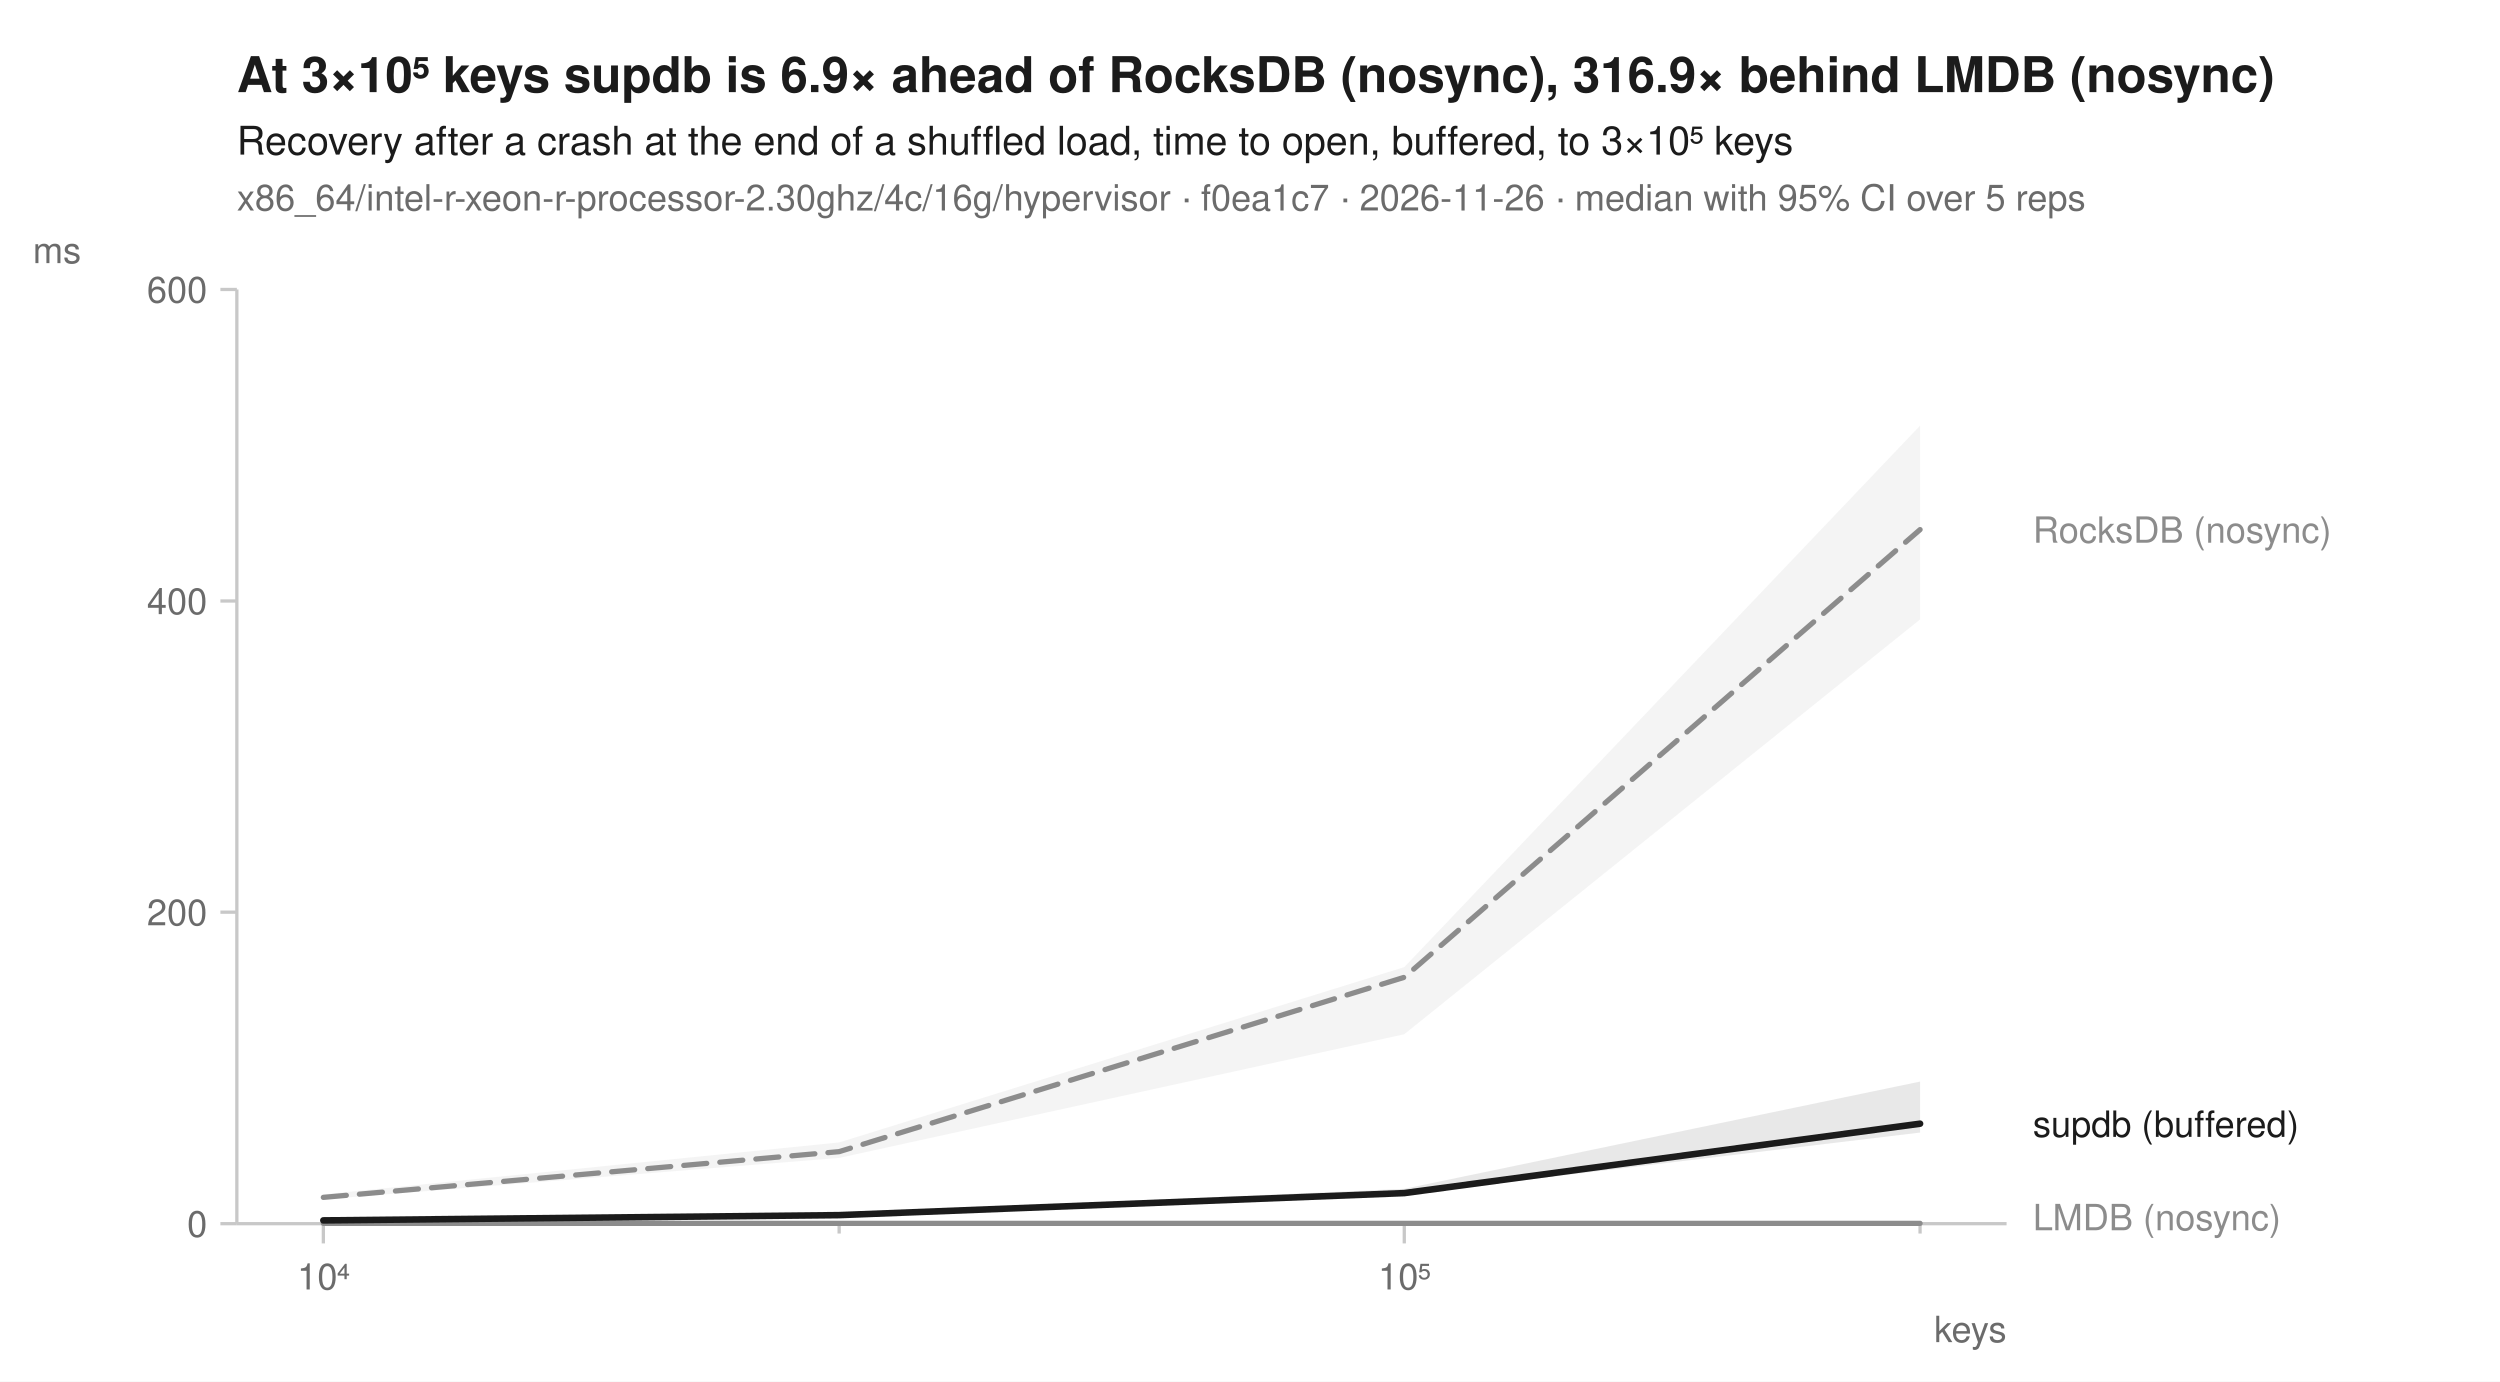
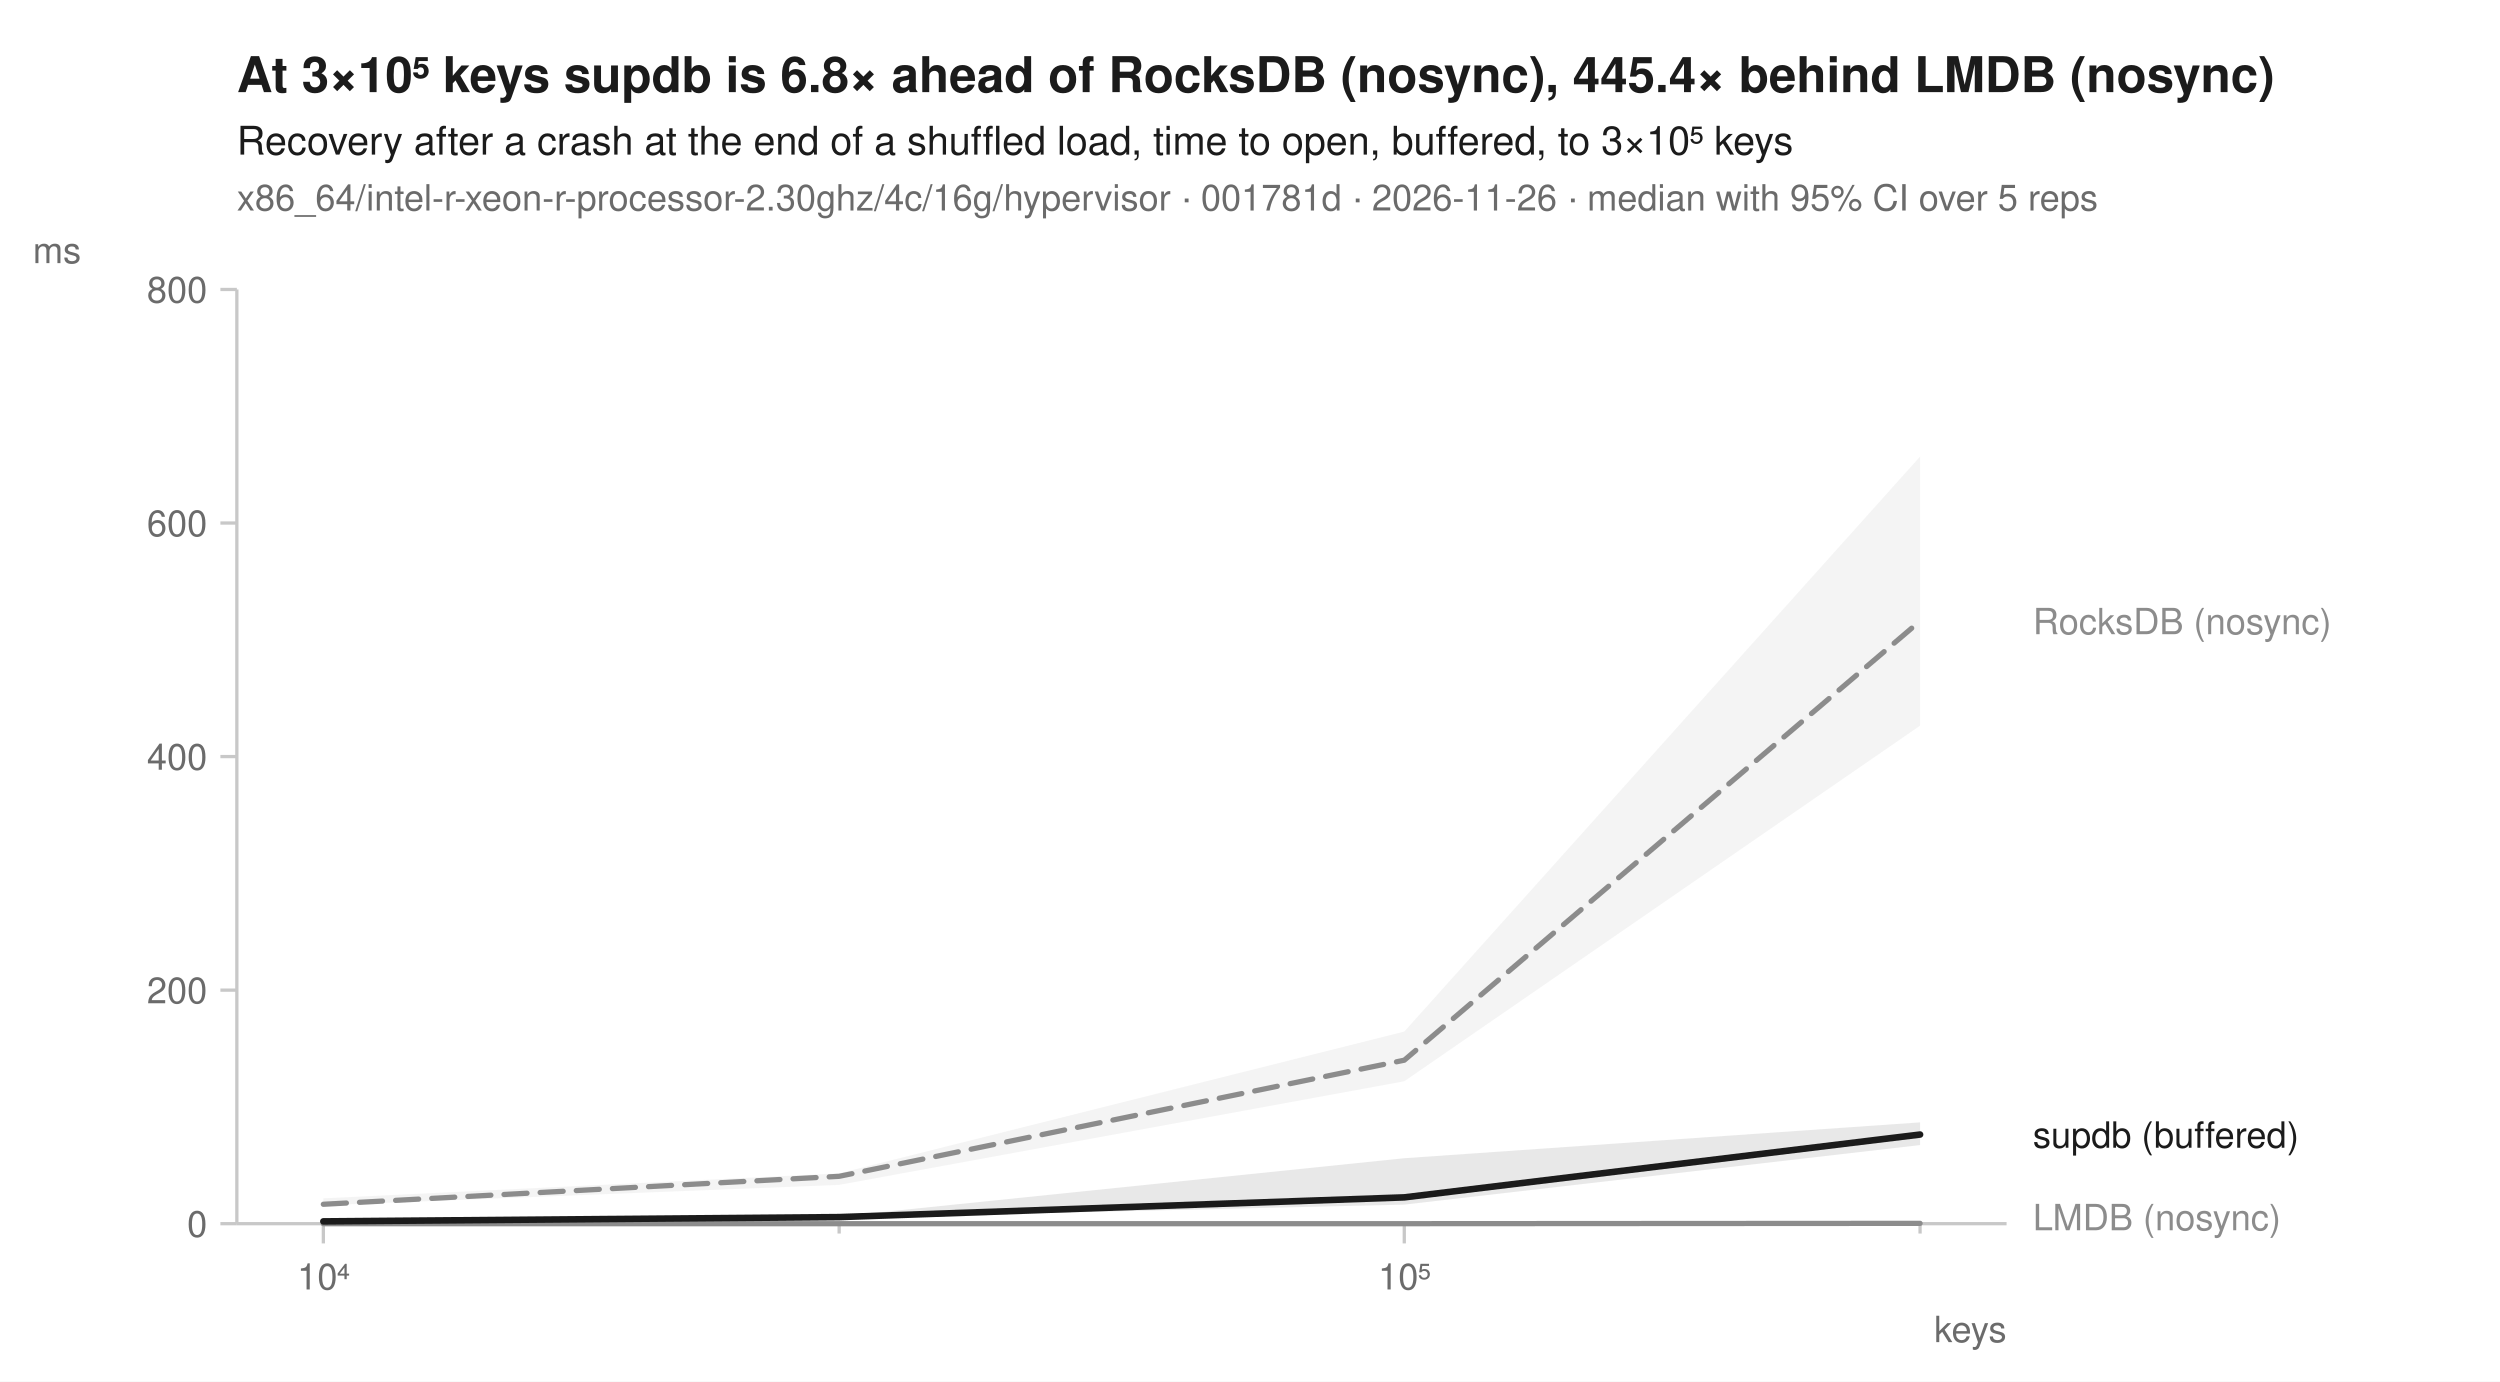
<svg xmlns="http://www.w3.org/2000/svg" width="760" height="420" viewBox="0 0 760 420" font-family="-apple-system, BlinkMacSystemFont, 'Segoe UI', Helvetica, Arial, sans-serif" fill="#1b1b1b">
  <rect width="760" height="420" fill="white" />
-   <text x="72" y="28" font-size="15" font-weight="600">At 3×10⁵ keys supdb is 6.9× ahead of RocksDB (nosync), 316.9× behind LMDB (nosync)</text>
+   <text x="72" y="28" font-size="15" font-weight="600">At 3×10⁵ keys supdb is 6.8× ahead of RocksDB (nosync), 445.4× behind LMDB (nosync)</text>
  <text x="72" y="47" font-size="12">Recovery after a crash at the end of a shuffled load, time to open, buffered, to 3×10⁵ keys</text>
-   <text x="72" y="64" font-size="11" fill="#6b6b6b">x86_64/intel-r-xeon-r-processor-2.30ghz/4c/16g/hypervisor · f0ea1c7 · 2026-11-26 · median with 95% CI over 5 reps</text>
+   <text x="72" y="64" font-size="11" fill="#6b6b6b">x86_64/intel-r-xeon-r-processor-2.30ghz/4c/16g/hypervisor · 001781d · 2026-11-26 · median with 95% CI over 5 reps</text>
  <line x1="72" y1="372" x2="610" y2="372" stroke="#c8c8c8" stroke-width="1" />
  <line x1="72" y1="88" x2="72" y2="372" stroke="#c8c8c8" stroke-width="1" />
  <line x1="98.3" y1="372" x2="98.3" y2="378" stroke="#c8c8c8" stroke-width="1" />
  <text x="98.3" y="392" font-size="11" text-anchor="middle" fill="#6b6b6b">10⁴</text>
  <line x1="255.1" y1="372" x2="255.1" y2="375" stroke="#c8c8c8" stroke-width="1" />
  <line x1="426.9" y1="372" x2="426.9" y2="378" stroke="#c8c8c8" stroke-width="1" />
  <text x="426.9" y="392" font-size="11" text-anchor="middle" fill="#6b6b6b">10⁵</text>
  <line x1="583.7" y1="372" x2="583.7" y2="375" stroke="#c8c8c8" stroke-width="1" />
  <text x="610" y="408" font-size="11" text-anchor="end" fill="#6b6b6b">keys</text>
  <line x1="67" y1="372.0" x2="72" y2="372.0" stroke="#c8c8c8" stroke-width="1" />
  <text x="63" y="376.0" font-size="11" text-anchor="end" fill="#6b6b6b">0</text>
-   <line x1="67" y1="277.3" x2="72" y2="277.3" stroke="#c8c8c8" stroke-width="1" />
-   <text x="63" y="281.3" font-size="11" text-anchor="end" fill="#6b6b6b">200</text>
-   <line x1="67" y1="182.7" x2="72" y2="182.7" stroke="#c8c8c8" stroke-width="1" />
-   <text x="63" y="186.7" font-size="11" text-anchor="end" fill="#6b6b6b">400</text>
+   <line x1="67" y1="301.0" x2="72" y2="301.0" stroke="#c8c8c8" stroke-width="1" />
+   <text x="63" y="305.0" font-size="11" text-anchor="end" fill="#6b6b6b">200</text>
+   <line x1="67" y1="230.0" x2="72" y2="230.0" stroke="#c8c8c8" stroke-width="1" />
+   <text x="63" y="234.0" font-size="11" text-anchor="end" fill="#6b6b6b">400</text>
+   <line x1="67" y1="159.0" x2="72" y2="159.0" stroke="#c8c8c8" stroke-width="1" />
+   <text x="63" y="163.0" font-size="11" text-anchor="end" fill="#6b6b6b">600</text>
  <line x1="67" y1="88.0" x2="72" y2="88.0" stroke="#c8c8c8" stroke-width="1" />
-   <text x="63" y="92.0" font-size="11" text-anchor="end" fill="#6b6b6b">600</text>
+   <text x="63" y="92.0" font-size="11" text-anchor="end" fill="#6b6b6b">800</text>
  <text x="10" y="80" font-size="11" text-anchor="start" fill="#6b6b6b">ms</text>
-   <path d="M98.3,363.1 L255.1,347.3 L426.9,294.0 L583.7,129.4 L583.7,188.3 L426.9,314.4 L255.1,352.0 L98.3,364.6 Z" fill="#8c8c8c" fill-opacity="0.10" />
-   <path d="M98.3,371.9 L255.1,371.9 L426.9,371.9 L583.7,371.5 L583.7,371.9 L426.9,372.0 L255.1,372.0 L98.3,371.9 Z" fill="#8c8c8c" fill-opacity="0.10" />
-   <path d="M98.3,371.0 L255.1,368.9 L426.9,361.4 L583.7,328.8 L583.7,344.3 L426.9,363.1 L255.1,369.5 L98.3,371.1 Z" fill="#1b1b1b" fill-opacity="0.10" />
-   <path d="M98.3,364.0 L255.1,350.1 L426.9,297.1 L583.7,161.0 " fill="none" stroke="#8c8c8c" stroke-width="1.6" stroke-linejoin="round" stroke-linecap="round" stroke-dasharray="7,4" />
-   <path d="M98.3,371.9 L255.1,371.9 L426.9,371.9 L583.7,371.9 " fill="none" stroke="#8c8c8c" stroke-width="1.6" stroke-linejoin="round" stroke-linecap="round" />
-   <path d="M98.3,371.0 L255.1,369.4 L426.9,362.7 L583.7,341.6 " fill="none" stroke="#1b1b1b" stroke-width="2" stroke-linejoin="round" stroke-linecap="round" />
-   <text x="618.0" y="165.0" font-size="11" fill="#8c8c8c">RocksDB (nosync)</text>
-   <text x="618.0" y="345.6" font-size="11" fill="#1b1b1b">supdb (buffered)</text>
+   <path d="M98.3,364.3 L255.1,356.7 L426.9,313.6 L583.7,138.8 L583.7,220.6 L426.9,328.7 L255.1,360.2 L98.3,366.4 Z" fill="#8c8c8c" fill-opacity="0.10" />
+   <path d="M98.3,372.0 L255.1,371.9 L426.9,371.7 L583.7,371.7 L583.7,372.0 L426.9,372.0 L255.1,372.0 L98.3,372.0 Z" fill="#8c8c8c" fill-opacity="0.10" />
+   <path d="M98.3,370.9 L255.1,369.8 L426.9,352.1 L583.7,341.2 L583.7,348.1 L426.9,366.2 L255.1,370.2 L98.3,371.4 Z" fill="#1b1b1b" fill-opacity="0.10" />
+   <path d="M98.3,366.1 L255.1,357.6 L426.9,322.3 L583.7,188.8 " fill="none" stroke="#8c8c8c" stroke-width="1.6" stroke-linejoin="round" stroke-linecap="round" stroke-dasharray="7,4" />
+   <path d="M98.3,372.0 L255.1,372.0 L426.9,372.0 L583.7,371.9 " fill="none" stroke="#8c8c8c" stroke-width="1.6" stroke-linejoin="round" stroke-linecap="round" />
+   <path d="M98.3,371.3 L255.1,370.0 L426.9,364.0 L583.7,344.9 " fill="none" stroke="#1b1b1b" stroke-width="2" stroke-linejoin="round" stroke-linecap="round" />
+   <text x="618.0" y="192.8" font-size="11" fill="#8c8c8c">RocksDB (nosync)</text>
+   <text x="618.0" y="348.9" font-size="11" fill="#1b1b1b">supdb (buffered)</text>
  <text x="618.0" y="374.0" font-size="11" fill="#8c8c8c">LMDB (nosync)</text>
</svg>
